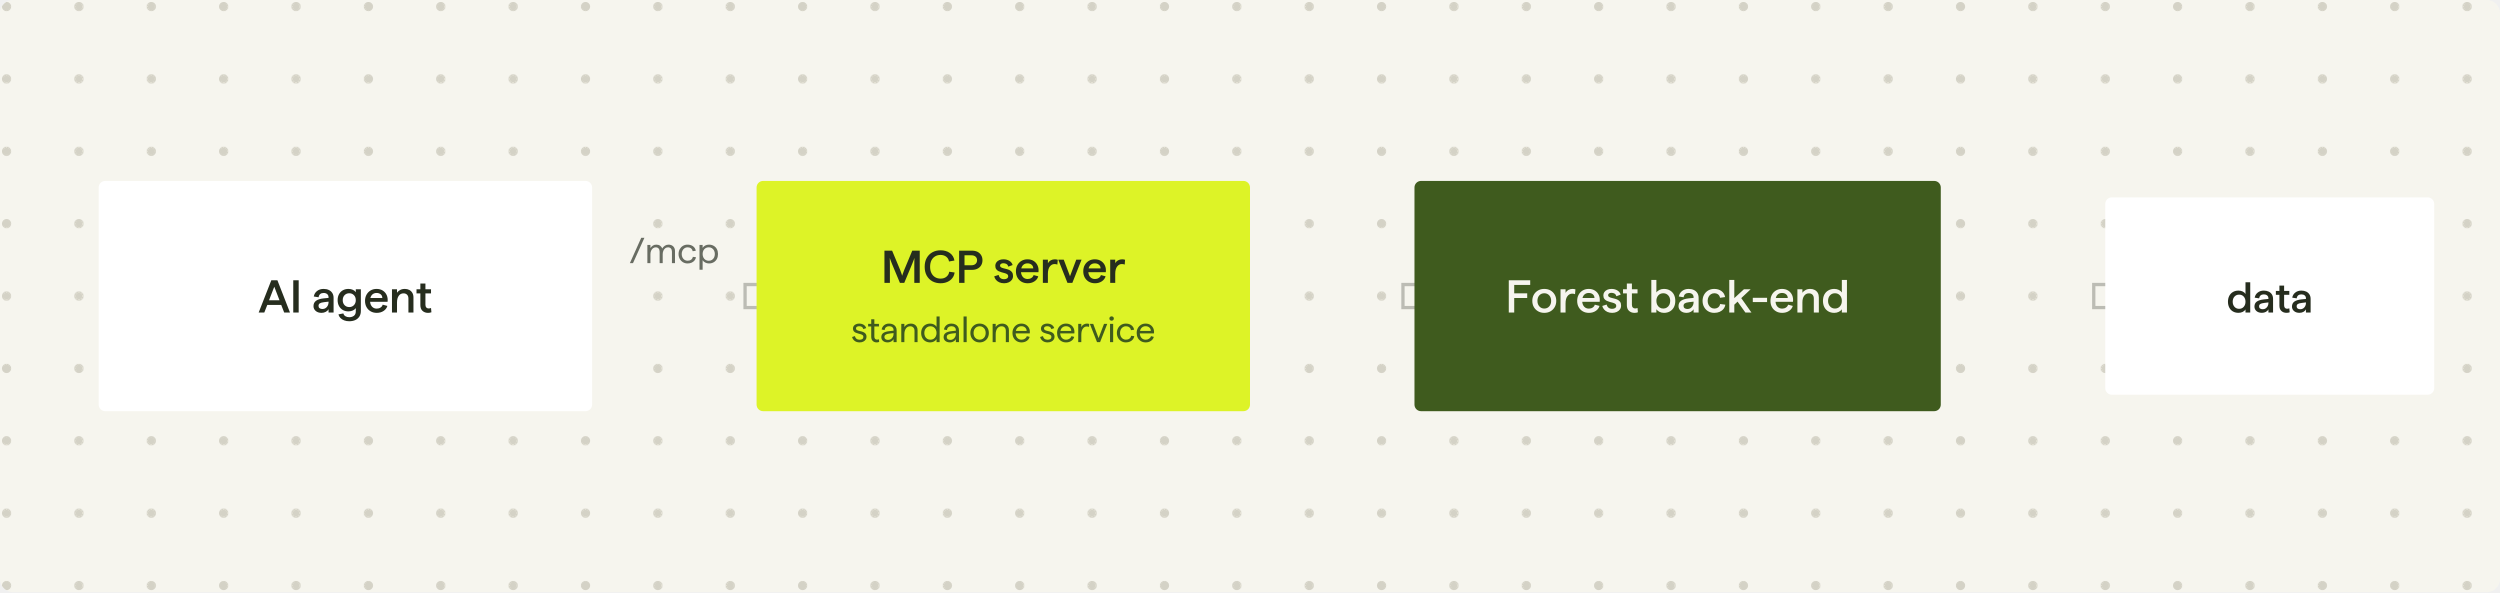
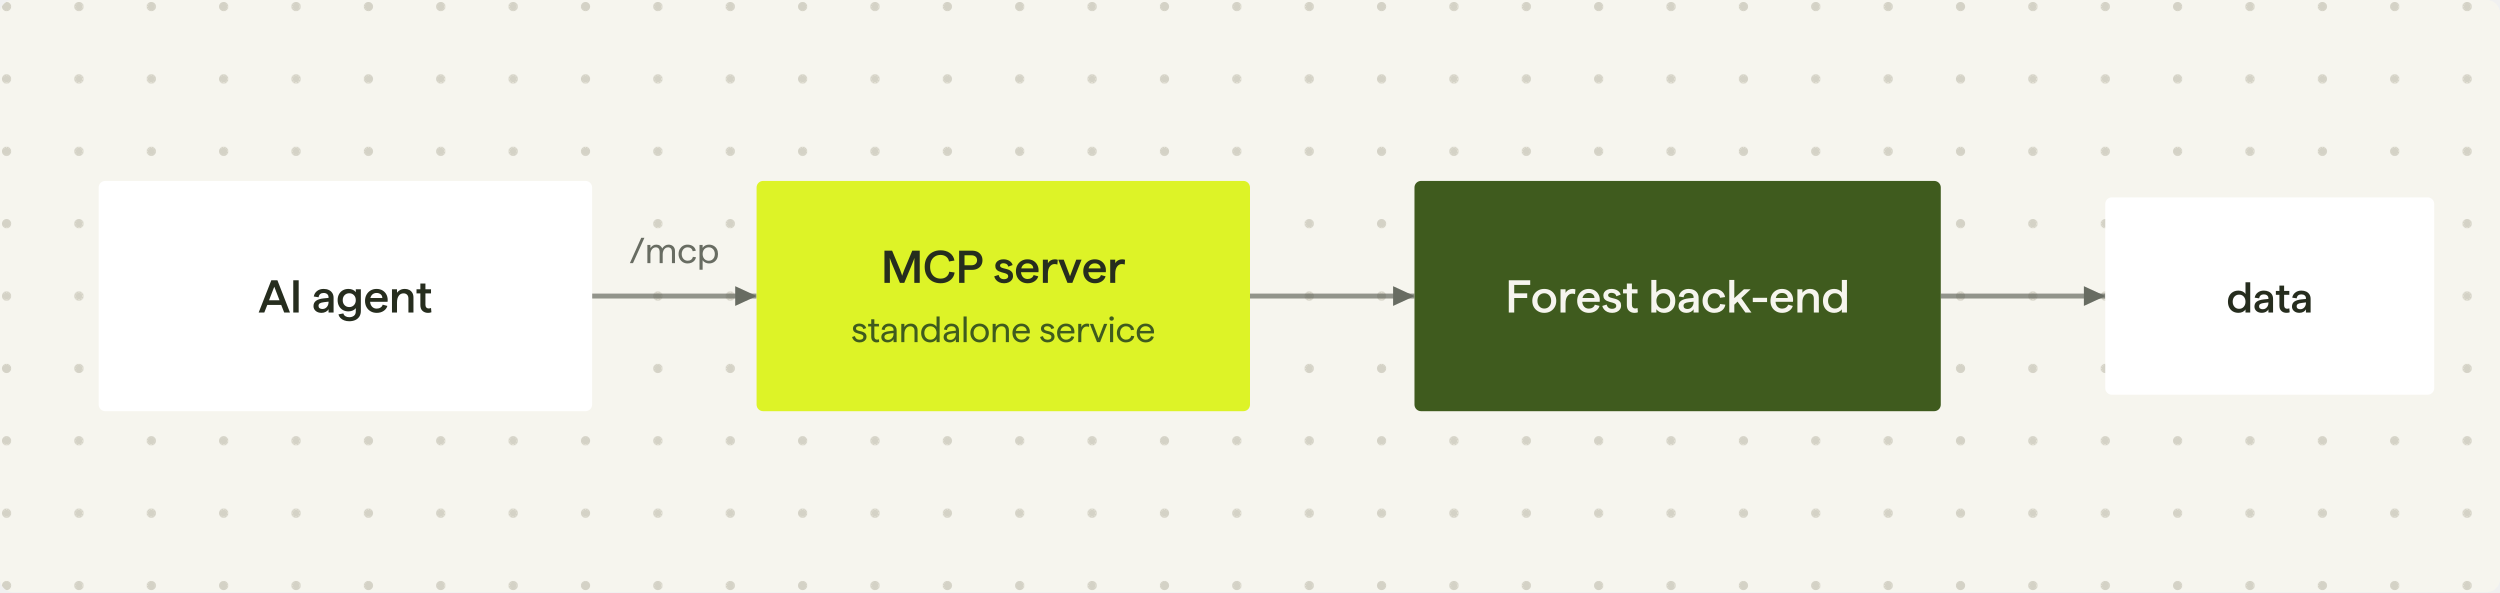
<svg xmlns="http://www.w3.org/2000/svg" width="760" height="180" viewBox="0 0 760 180" fill="none" font-family="Matter, Inter, system-ui, sans-serif">
  <defs>
    <pattern id="dots" width="22" height="22" patternUnits="userSpaceOnUse">
      <circle cx="2" cy="2" r="1.4" fill="#d4d2c6" />
    </pattern>
-     <marker id="sq" markerWidth="8" markerHeight="8" refX="4" refY="4" orient="0" markerUnits="userSpaceOnUse">
-       <rect x="0.5" y="0.5" width="7" height="7" fill="#f6f5ee" stroke="#bcbcb4" stroke-width="1" />
+     <marker id="sq" markerWidth="9" markerHeight="9" refX="7.5" refY="4" orient="auto" markerUnits="userSpaceOnUse">
+       <path d="M1 1 L7.5 4 L1 7 Z" fill="#686c62" />
    </marker>
  </defs>
  <rect width="760" height="180" rx="4" fill="#f6f5ee" />
  <rect width="760" height="180" rx="4" fill="url(#dots)" />
-   <path d="M180 90 H230" marker-end="url(#sq)" />
-   <path d="M380 90 H430" marker-end="url(#sq)" />
-   <path d="M590 90 H640" marker-end="url(#sq)" />
+   <g stroke="#686c62" stroke-opacity="0.7" stroke-width="1.5" fill="none">
+     <path d="M180 90 H230" marker-end="url(#sq)" />
+     <path d="M380 90 H430" marker-end="url(#sq)" />
+     <path d="M590 90 H640" marker-end="url(#sq)" />
+   </g>
  <path d="M192.43 80L191.48 80L194.93 72.30L195.90 72.30L192.43 80M197.73 80L196.80 80L196.80 74.46L197.73 74.46L197.73 75.41Q197.98 75 198.43 74.68Q198.89 74.37 199.53 74.37Q200.20 74.37 200.67 74.70Q201.14 75.03 201.30 75.56Q201.62 75.03 202.11 74.70Q202.61 74.37 203.23 74.37Q204.11 74.37 204.66 74.90Q205.20 75.44 205.20 76.31L205.20 80L204.27 80L204.27 76.52Q204.27 75.91 203.96 75.55Q203.64 75.19 203.08 75.19Q202.59 75.19 202.22 75.48Q201.86 75.77 201.66 76.24Q201.46 76.71 201.46 77.29L201.46 80L200.53 80L200.53 76.52Q200.53 75.91 200.22 75.55Q199.91 75.19 199.35 75.19Q198.86 75.19 198.49 75.48Q198.13 75.77 197.93 76.24Q197.73 76.71 197.73 77.29L197.73 80M209.02 80.09Q208.23 80.09 207.61 79.71Q207 79.34 206.64 78.69Q206.28 78.04 206.28 77.23Q206.28 76.40 206.64 75.75Q207 75.11 207.61 74.74Q208.23 74.37 209.02 74.37Q210 74.37 210.69 74.87Q211.37 75.37 211.52 76.23L210.58 76.37Q210.47 75.82 210.06 75.50Q209.65 75.18 209.02 75.18Q208.51 75.18 208.11 75.45Q207.71 75.71 207.47 76.17Q207.24 76.62 207.24 77.23Q207.24 77.82 207.47 78.28Q207.71 78.73 208.11 79Q208.51 79.26 209.02 79.26Q209.68 79.26 210.11 78.94Q210.54 78.61 210.62 78.08L211.57 78.19Q211.50 78.75 211.15 79.17Q210.80 79.60 210.26 79.85Q209.71 80.09 209.02 80.09M213.60 82L212.65 82L212.65 74.46L213.60 74.46L213.60 75.36Q213.85 74.91 214.37 74.64Q214.89 74.37 215.51 74.37Q216.35 74.37 216.96 74.73Q217.58 75.08 217.93 75.73Q218.27 76.37 218.27 77.23Q218.27 78.09 217.93 78.73Q217.58 79.37 216.96 79.73Q216.35 80.09 215.51 80.09Q214.91 80.09 214.38 79.81Q213.85 79.54 213.60 79.09L213.60 82M215.46 79.27Q215.99 79.27 216.41 79.02Q216.83 78.76 217.07 78.30Q217.31 77.83 217.31 77.23Q217.31 76.62 217.07 76.16Q216.83 75.70 216.41 75.44Q215.99 75.18 215.46 75.18Q214.92 75.18 214.49 75.44Q214.07 75.70 213.83 76.16Q213.60 76.62 213.60 77.23Q213.60 77.82 213.83 78.28Q214.07 78.75 214.49 79.01Q214.92 79.27 215.46 79.27" fill="#686c62" />
  <rect x="30" y="55" width="150" height="70" rx="2" fill="#ffffff" />
  <path d="M80.35 95L78.64 95L82.48 85.20L84.33 85.20L88.15 95L86.39 95L85.49 92.69L81.26 92.69L80.35 95M83.38 87.16L81.78 91.29L84.97 91.29L83.38 87.16M90.80 95L89.15 95L89.15 85.20L90.80 85.20L90.80 95M97.77 95.11Q96.63 95.11 95.97 94.52Q95.30 93.94 95.30 93.07Q95.30 92.02 96.05 91.45Q96.80 90.88 98.44 90.70L99.88 90.56L99.88 90.38Q99.88 89.76 99.47 89.41Q99.06 89.06 98.38 89.06Q97.74 89.06 97.34 89.39Q96.94 89.71 96.86 90.37L95.39 90.14Q95.57 89.11 96.38 88.47Q97.19 87.83 98.38 87.83Q99.27 87.83 99.95 88.15Q100.64 88.48 101.02 89.08Q101.41 89.69 101.41 90.56L101.41 95L99.88 95L99.88 93.98Q99.66 94.45 99.07 94.78Q98.48 95.11 97.77 95.11M99.88 91.89L99.88 91.70L98.51 91.86Q97.63 91.96 97.23 92.21Q96.83 92.47 96.83 93Q96.83 93.45 97.15 93.69Q97.47 93.94 98.02 93.94Q98.58 93.94 98.99 93.66Q99.41 93.38 99.64 92.91Q99.88 92.45 99.88 91.89M106.14 97.66Q105.31 97.66 104.62 97.39Q103.93 97.13 103.47 96.65Q103.02 96.18 102.89 95.57L104.38 95.28Q104.52 95.83 105 96.13Q105.48 96.43 106.17 96.43Q107.04 96.43 107.60 95.99Q108.16 95.55 108.16 94.69L108.16 93.67Q107.86 94.12 107.25 94.39Q106.64 94.66 105.92 94.66Q104.96 94.66 104.22 94.24Q103.48 93.81 103.06 93.04Q102.64 92.27 102.64 91.25Q102.64 90.20 103.06 89.44Q103.48 88.67 104.22 88.25Q104.96 87.83 105.94 87.83Q106.67 87.83 107.26 88.10Q107.85 88.36 108.16 88.81L108.16 87.94L109.70 87.94L109.70 94.54Q109.70 95.53 109.25 96.23Q108.80 96.93 108 97.30Q107.20 97.66 106.14 97.66M106.18 93.35Q107.04 93.35 107.60 92.76Q108.16 92.17 108.16 91.25Q108.16 90.31 107.60 89.73Q107.04 89.15 106.18 89.15Q105.31 89.15 104.75 89.73Q104.19 90.31 104.19 91.25Q104.19 92.19 104.75 92.77Q105.31 93.35 106.18 93.35M114.54 95.11Q113.48 95.11 112.67 94.64Q111.87 94.17 111.42 93.36Q110.97 92.54 110.97 91.47Q110.97 90.41 111.42 89.59Q111.87 88.77 112.66 88.30Q113.46 87.83 114.48 87.83Q115.60 87.83 116.40 88.36Q117.20 88.88 117.58 89.77Q117.96 90.66 117.82 91.75L112.51 91.75Q112.59 92.69 113.13 93.26Q113.67 93.82 114.54 93.82Q115.20 93.82 115.70 93.48Q116.21 93.14 116.33 92.62L117.76 93Q117.49 93.94 116.62 94.52Q115.74 95.11 114.54 95.11M112.59 90.59L116.23 90.59Q116.22 89.89 115.74 89.48Q115.25 89.06 114.48 89.06Q113.77 89.06 113.27 89.46Q112.78 89.86 112.59 90.59M120.69 95L119.16 95L119.16 87.94L120.69 87.94L120.69 88.99Q121 88.53 121.61 88.18Q122.23 87.83 123.07 87.83Q123.82 87.83 124.42 88.14Q125.01 88.45 125.35 89.03Q125.69 89.61 125.69 90.42L125.69 95L124.16 95L124.16 90.76Q124.16 90 123.75 89.59Q123.35 89.18 122.67 89.18Q121.75 89.18 121.22 89.92Q120.69 90.66 120.69 91.95L120.69 95M130.11 95.11Q129.12 95.11 128.45 94.51Q127.79 93.91 127.79 92.76L127.79 89.20L126.62 89.20L126.62 87.94L127.79 87.94L127.79 86.19L129.33 86.19L129.33 87.94L131.03 87.94L131.03 89.20L129.33 89.20L129.33 92.63Q129.33 93.19 129.59 93.48Q129.86 93.77 130.31 93.77Q130.50 93.77 130.68 93.73Q130.85 93.68 131.03 93.63L131.15 94.93Q130.92 95.03 130.65 95.07Q130.38 95.11 130.11 95.11" fill="#262d1e" />
  <rect x="230" y="55" width="150" height="70" rx="2" fill="#ddf327" />
  <path d="M270.53 86L268.87 86L268.87 76.20L271.20 76.20L273.61 81.97Q273.94 82.78 274.10 83.31Q274.25 83.83 274.25 83.83Q274.25 83.83 274.42 83.31Q274.59 82.78 274.92 81.97L277.33 76.20L279.60 76.20L279.60 86L277.95 86L277.95 80.39Q277.95 79.50 277.97 78.95Q277.99 78.40 277.99 78.40Q277.99 78.40 277.81 78.92Q277.62 79.43 277.29 80.26L274.89 86L273.58 86L271.18 80.26Q270.85 79.45 270.67 78.93Q270.48 78.41 270.48 78.41Q270.48 78.41 270.50 78.96Q270.53 79.50 270.53 80.39L270.53 86M285.93 86.11Q284.55 86.11 283.45 85.52Q282.36 84.92 281.73 83.80Q281.10 82.67 281.10 81.10Q281.10 79.53 281.73 78.41Q282.36 77.29 283.45 76.69Q284.54 76.09 285.93 76.09Q287.61 76.09 288.75 76.91Q289.89 77.73 290.15 79.20L288.50 79.49Q288.36 78.58 287.65 78.04Q286.93 77.50 285.93 77.50Q285 77.50 284.28 77.93Q283.56 78.36 283.15 79.16Q282.75 79.97 282.75 81.10Q282.75 82.22 283.16 83.03Q283.57 83.84 284.29 84.27Q285 84.70 285.93 84.70Q287.02 84.70 287.72 84.12Q288.43 83.55 288.57 82.61L290.20 82.84Q290.08 83.80 289.51 84.54Q288.94 85.29 288.01 85.70Q287.09 86.11 285.93 86.11M293.21 86L291.57 86L291.57 76.20L295.49 76.20Q296.45 76.20 297.17 76.56Q297.88 76.93 298.27 77.58Q298.67 78.23 298.67 79.11Q298.67 79.99 298.27 80.65Q297.88 81.31 297.17 81.67Q296.45 82.04 295.49 82.04L293.21 82.04L293.21 86M293.21 77.61L293.21 80.64L295.32 80.64Q296.10 80.64 296.57 80.22Q297.03 79.80 297.03 79.11Q297.03 78.43 296.57 78.02Q296.10 77.61 295.32 77.61L293.21 77.61M305.25 86.11Q304.43 86.11 303.80 85.83Q303.17 85.55 302.77 85.07Q302.38 84.59 302.24 84.01L303.57 83.58Q303.71 84.19 304.13 84.54Q304.56 84.88 305.25 84.88Q305.81 84.88 306.15 84.64Q306.49 84.39 306.49 83.96Q306.49 83.58 306.21 83.38Q305.93 83.17 305.48 83.05Q305.04 82.92 304.53 82.79Q304.03 82.65 303.58 82.44Q303.13 82.22 302.85 81.83Q302.57 81.44 302.57 80.78Q302.57 80.23 302.88 79.79Q303.19 79.35 303.74 79.09Q304.29 78.83 305.04 78.83Q306.10 78.83 306.86 79.31Q307.61 79.78 307.84 80.57L306.52 81.06Q306.37 80.48 305.96 80.25Q305.55 80.02 305.04 80.02Q304.60 80.02 304.31 80.20Q304.01 80.39 304.01 80.74Q304.01 81.09 304.30 81.26Q304.59 81.44 305.04 81.55Q305.48 81.66 305.99 81.79Q306.49 81.91 306.94 82.14Q307.39 82.37 307.67 82.79Q307.96 83.20 307.96 83.91Q307.96 84.56 307.61 85.06Q307.26 85.55 306.65 85.83Q306.03 86.11 305.25 86.11M312.41 86.11Q311.35 86.11 310.54 85.64Q309.74 85.17 309.29 84.36Q308.84 83.54 308.84 82.47Q308.84 81.41 309.29 80.59Q309.74 79.77 310.54 79.30Q311.34 78.83 312.36 78.83Q313.48 78.83 314.28 79.36Q315.07 79.88 315.45 80.77Q315.83 81.66 315.69 82.75L310.38 82.75Q310.47 83.69 311.01 84.26Q311.55 84.82 312.41 84.82Q313.07 84.82 313.58 84.48Q314.08 84.14 314.21 83.62L315.63 84Q315.37 84.94 314.49 85.52Q313.62 86.11 312.41 86.11M310.47 81.59L314.11 81.59Q314.09 80.89 313.61 80.48Q313.13 80.06 312.36 80.06Q311.64 80.06 311.15 80.46Q310.65 80.86 310.47 81.59M318.56 86L317.03 86L317.03 78.94L318.56 78.94L318.56 80.02Q318.87 79.45 319.43 79.14Q320 78.83 320.69 78.83Q320.91 78.83 321.15 78.87Q321.39 78.90 321.56 78.97L321.44 80.43Q321.22 80.33 321 80.30Q320.77 80.27 320.55 80.27Q319.74 80.27 319.15 81.01Q318.56 81.74 318.56 83.27L318.56 86M325.99 86L324.51 86L321.71 78.94L323.38 78.94L325.28 83.97L327.18 78.94L328.79 78.94L325.99 86M332.88 86.11Q331.82 86.11 331.01 85.64Q330.21 85.17 329.76 84.36Q329.31 83.54 329.31 82.47Q329.31 81.41 329.76 80.59Q330.21 79.77 331 79.30Q331.80 78.83 332.82 78.83Q333.94 78.83 334.74 79.36Q335.54 79.88 335.92 80.77Q336.30 81.66 336.16 82.75L330.85 82.75Q330.94 83.69 331.47 84.26Q332.01 84.82 332.88 84.82Q333.54 84.82 334.04 84.48Q334.55 84.14 334.67 83.62L336.10 84Q335.83 84.94 334.96 85.52Q334.08 86.11 332.88 86.11M330.94 81.59L334.57 81.59Q334.56 80.89 334.08 80.48Q333.60 80.06 332.82 80.06Q332.11 80.06 331.61 80.46Q331.12 80.86 330.94 81.59M339.03 86L337.50 86L337.50 78.94L339.03 78.94L339.03 80.02Q339.33 79.45 339.90 79.14Q340.47 78.83 341.15 78.83Q341.38 78.83 341.62 78.87Q341.86 78.90 342.02 78.97L341.91 80.43Q341.69 80.33 341.46 80.30Q341.24 80.27 341.01 80.27Q340.20 80.27 339.62 81.01Q339.03 81.74 339.03 83.27" fill="#262d1e" />
  <path d="M261.33 104.09Q260.39 104.09 259.80 103.62Q259.21 103.15 259.03 102.45L259.89 102.17Q260.01 102.71 260.37 103Q260.73 103.28 261.33 103.28Q261.85 103.28 262.16 103.06Q262.47 102.84 262.47 102.42Q262.47 102.08 262.24 101.89Q262.01 101.71 261.65 101.60Q261.29 101.49 260.88 101.39Q260.48 101.29 260.12 101.13Q259.76 100.96 259.53 100.67Q259.30 100.37 259.30 99.86Q259.30 99.44 259.53 99.10Q259.77 98.76 260.20 98.57Q260.63 98.37 261.18 98.37Q261.99 98.37 262.57 98.74Q263.14 99.11 263.32 99.74L262.46 100.05Q262.33 99.57 262 99.37Q261.66 99.17 261.18 99.17Q260.77 99.17 260.49 99.34Q260.22 99.50 260.22 99.83Q260.22 100.14 260.45 100.30Q260.68 100.46 261.04 100.55Q261.41 100.64 261.82 100.74Q262.23 100.84 262.59 101.02Q262.96 101.19 263.19 101.52Q263.42 101.84 263.42 102.39Q263.42 102.89 263.14 103.27Q262.87 103.66 262.40 103.87Q261.94 104.09 261.33 104.09M266.50 104.09Q265.78 104.09 265.32 103.65Q264.85 103.21 264.85 102.36L264.85 99.24L263.91 99.24L263.91 98.46L264.85 98.46L264.85 97.05L265.80 97.05L265.80 98.46L267.20 98.46L267.20 99.24L265.80 99.24L265.80 102.28Q265.80 102.77 266.02 103.01Q266.24 103.25 266.61 103.25Q266.90 103.25 267.19 103.14L267.27 103.94Q267.12 104.02 266.90 104.06Q266.69 104.09 266.50 104.09M269.88 104.09Q268.96 104.09 268.44 103.64Q267.92 103.20 267.92 102.50Q267.92 101.67 268.52 101.23Q269.13 100.79 270.45 100.66L271.64 100.53L271.64 100.34Q271.64 99.79 271.27 99.48Q270.90 99.17 270.29 99.17Q269.72 99.17 269.36 99.46Q269 99.75 268.91 100.34L268.02 100.18Q268.15 99.39 268.75 98.88Q269.35 98.37 270.29 98.37Q270.97 98.37 271.48 98.62Q271.99 98.86 272.29 99.33Q272.58 99.79 272.58 100.44L272.58 104L271.64 104L271.64 103.08Q271.53 103.34 271.26 103.57Q271 103.80 270.64 103.94Q270.27 104.09 269.88 104.09M271.64 101.53L271.64 101.26L270.50 101.39Q269.63 101.49 269.25 101.73Q268.86 101.97 268.86 102.47Q268.86 102.88 269.16 103.10Q269.46 103.33 269.95 103.33Q270.45 103.33 270.83 103.08Q271.21 102.83 271.42 102.42Q271.64 102.01 271.64 101.53M274.93 104L273.99 104L273.99 98.46L274.93 98.46L274.93 99.41Q275.18 98.98 275.69 98.68Q276.20 98.37 276.89 98.37Q277.48 98.37 277.94 98.60Q278.40 98.84 278.67 99.29Q278.94 99.73 278.94 100.37L278.94 104L278.01 104L278.01 100.58Q278.01 99.91 277.65 99.55Q277.30 99.19 276.71 99.19Q275.89 99.19 275.41 99.85Q274.93 100.51 274.93 101.62L274.93 104M282.79 104.09Q281.97 104.09 281.34 103.73Q280.72 103.37 280.38 102.73Q280.03 102.09 280.03 101.23Q280.03 100.37 280.38 99.73Q280.72 99.08 281.34 98.73Q281.97 98.37 282.79 98.37Q283.41 98.37 283.94 98.64Q284.46 98.91 284.71 99.36L284.71 96.21L285.65 96.21L285.65 104L284.71 104L284.71 103.09Q284.46 103.54 283.94 103.81Q283.41 104.09 282.79 104.09M282.85 103.27Q283.40 103.27 283.81 103.01Q284.23 102.75 284.47 102.28Q284.71 101.82 284.71 101.23Q284.71 100.62 284.47 100.16Q284.23 99.70 283.81 99.44Q283.40 99.18 282.85 99.18Q282.32 99.18 281.89 99.44Q281.47 99.70 281.23 100.16Q280.99 100.62 280.99 101.23Q280.99 101.83 281.23 102.30Q281.47 102.76 281.89 103.02Q282.32 103.27 282.85 103.27M288.82 104.09Q287.91 104.09 287.38 103.64Q286.86 103.20 286.86 102.50Q286.86 101.67 287.47 101.23Q288.07 100.79 289.39 100.66L290.58 100.53L290.58 100.34Q290.58 99.79 290.21 99.48Q289.84 99.17 289.24 99.17Q288.67 99.17 288.30 99.46Q287.94 99.75 287.85 100.34L286.96 100.18Q287.09 99.39 287.69 98.88Q288.29 98.37 289.24 98.37Q289.91 98.37 290.42 98.62Q290.93 98.86 291.23 99.33Q291.53 99.79 291.53 100.44L291.53 104L290.58 104L290.58 103.08Q290.47 103.34 290.21 103.57Q289.94 103.80 289.58 103.94Q289.22 104.09 288.82 104.09M290.58 101.53L290.58 101.26L289.45 101.39Q288.58 101.49 288.19 101.73Q287.81 101.97 287.81 102.47Q287.81 102.88 288.10 103.10Q288.40 103.33 288.90 103.33Q289.39 103.33 289.77 103.08Q290.15 102.83 290.36 102.42Q290.58 102.01 290.58 101.53M293.87 104L292.92 104L292.92 96.21L293.87 96.21L293.87 104M297.81 104.09Q296.99 104.09 296.36 103.72Q295.73 103.35 295.36 102.71Q295 102.06 295 101.23Q295 100.39 295.36 99.75Q295.73 99.11 296.36 98.74Q296.99 98.37 297.81 98.37Q298.62 98.37 299.25 98.74Q299.89 99.11 300.25 99.75Q300.61 100.39 300.61 101.23Q300.61 102.06 300.25 102.71Q299.89 103.35 299.25 103.72Q298.62 104.09 297.81 104.09M297.81 103.26Q298.35 103.26 298.76 103Q299.18 102.75 299.42 102.28Q299.65 101.82 299.65 101.23Q299.65 100.62 299.42 100.16Q299.18 99.70 298.76 99.44Q298.35 99.18 297.81 99.18Q297.27 99.18 296.85 99.44Q296.43 99.70 296.19 100.16Q295.96 100.62 295.96 101.23Q295.96 101.82 296.19 102.28Q296.43 102.75 296.85 103Q297.27 103.26 297.81 103.26M302.69 104L301.76 104L301.76 98.46L302.69 98.46L302.69 99.41Q302.94 98.98 303.45 98.68Q303.97 98.37 304.66 98.37Q305.24 98.37 305.70 98.60Q306.17 98.84 306.44 99.29Q306.71 99.73 306.71 100.37L306.71 104L305.77 104L305.77 100.58Q305.77 99.91 305.42 99.55Q305.07 99.19 304.47 99.19Q303.66 99.19 303.17 99.85Q302.69 100.51 302.69 101.62L302.69 104M310.54 104.09Q309.73 104.09 309.11 103.72Q308.49 103.35 308.14 102.71Q307.79 102.06 307.79 101.23Q307.79 100.39 308.15 99.75Q308.50 99.11 309.11 98.74Q309.72 98.37 310.51 98.37Q311.36 98.37 311.96 98.77Q312.57 99.17 312.87 99.84Q313.16 100.51 313.05 101.35L308.75 101.35Q308.80 102.21 309.28 102.74Q309.76 103.27 310.54 103.27Q311.14 103.27 311.59 102.95Q312.04 102.64 312.15 102.19L313.01 102.41Q312.82 103.15 312.15 103.62Q311.48 104.09 310.54 104.09M308.82 100.60L312.10 100.60Q312.08 99.94 311.64 99.56Q311.20 99.17 310.51 99.17Q309.86 99.17 309.41 99.55Q308.96 99.93 308.82 100.60M318.49 104.09Q317.55 104.09 316.96 103.62Q316.36 103.15 316.19 102.45L317.05 102.17Q317.17 102.71 317.52 103Q317.88 103.28 318.49 103.28Q319 103.28 319.32 103.06Q319.63 102.84 319.63 102.42Q319.63 102.08 319.40 101.89Q319.17 101.71 318.81 101.60Q318.44 101.49 318.04 101.39Q317.64 101.29 317.28 101.13Q316.91 100.96 316.68 100.67Q316.45 100.37 316.45 99.86Q316.45 99.44 316.69 99.10Q316.92 98.76 317.35 98.57Q317.78 98.37 318.33 98.37Q319.15 98.37 319.72 98.74Q320.30 99.11 320.48 99.74L319.62 100.05Q319.49 99.57 319.15 99.37Q318.82 99.17 318.33 99.17Q317.93 99.17 317.65 99.34Q317.38 99.50 317.38 99.83Q317.38 100.14 317.61 100.30Q317.84 100.46 318.20 100.55Q318.56 100.64 318.98 100.74Q319.39 100.84 319.75 101.02Q320.11 101.19 320.35 101.52Q320.58 101.84 320.58 102.39Q320.58 102.89 320.30 103.27Q320.03 103.66 319.56 103.87Q319.09 104.09 318.49 104.09M324.10 104.09Q323.28 104.09 322.66 103.72Q322.04 103.35 321.69 102.71Q321.35 102.06 321.35 101.23Q321.35 100.39 321.70 99.75Q322.05 99.11 322.66 98.74Q323.27 98.37 324.06 98.37Q324.91 98.37 325.52 98.77Q326.12 99.17 326.42 99.84Q326.71 100.51 326.60 101.35L322.30 101.35Q322.35 102.21 322.83 102.74Q323.32 103.27 324.10 103.27Q324.69 103.27 325.14 102.95Q325.59 102.64 325.70 102.19L326.56 102.41Q326.37 103.15 325.70 103.62Q325.03 104.09 324.10 104.09M322.37 100.60L325.65 100.60Q325.64 99.94 325.20 99.56Q324.76 99.17 324.06 99.17Q323.41 99.17 322.96 99.55Q322.51 99.93 322.37 100.60M328.72 104L327.78 104L327.78 98.46L328.72 98.46L328.72 99.44Q328.97 98.91 329.44 98.64Q329.90 98.37 330.44 98.37Q330.62 98.37 330.81 98.40Q330.99 98.42 331.13 98.49L331.06 99.38Q330.87 99.29 330.70 99.28Q330.52 99.26 330.34 99.26Q329.65 99.26 329.18 99.91Q328.72 100.56 328.72 101.78L328.72 104M334.43 104L333.49 104L331.31 98.46L332.34 98.46L333.97 102.79L335.62 98.46L336.60 98.46L334.43 104M338.40 104L337.45 104L337.45 98.46L338.40 98.46L338.40 104M337.92 97.49Q337.64 97.49 337.44 97.30Q337.25 97.11 337.25 96.83Q337.25 96.54 337.44 96.36Q337.64 96.17 337.92 96.17Q338.22 96.17 338.41 96.36Q338.61 96.54 338.61 96.83Q338.61 97.11 338.41 97.30Q338.22 97.49 337.92 97.49M342.27 104.09Q341.48 104.09 340.86 103.71Q340.24 103.34 339.89 102.69Q339.53 102.04 339.53 101.23Q339.53 100.40 339.89 99.75Q340.24 99.11 340.86 98.74Q341.48 98.37 342.27 98.37Q343.25 98.37 343.93 98.87Q344.62 99.37 344.77 100.23L343.83 100.37Q343.72 99.82 343.31 99.50Q342.90 99.18 342.27 99.18Q341.76 99.18 341.36 99.45Q340.96 99.71 340.72 100.17Q340.49 100.62 340.49 101.23Q340.49 101.82 340.72 102.28Q340.96 102.73 341.36 103Q341.76 103.26 342.27 103.26Q342.93 103.26 343.36 102.94Q343.79 102.61 343.86 102.08L344.82 102.19Q344.74 102.75 344.40 103.17Q344.05 103.60 343.51 103.85Q342.96 104.09 342.27 104.09M348.30 104.09Q347.48 104.09 346.86 103.72Q346.24 103.35 345.89 102.71Q345.55 102.06 345.55 101.23Q345.55 100.39 345.90 99.75Q346.25 99.11 346.86 98.74Q347.47 98.37 348.26 98.37Q349.11 98.37 349.72 98.77Q350.32 99.17 350.62 99.84Q350.91 100.51 350.80 101.35L346.50 101.35Q346.55 102.21 347.03 102.74Q347.52 103.27 348.30 103.27Q348.89 103.27 349.34 102.95Q349.79 102.64 349.90 102.19L350.76 102.41Q350.57 103.15 349.90 103.62Q349.23 104.09 348.30 104.09M346.57 100.60L349.85 100.60Q349.84 99.94 349.40 99.56Q348.96 99.17 348.26 99.17Q347.61 99.17 347.16 99.55Q346.71 99.93 346.57 100.60" fill="#3f5b1e" />
  <rect x="430" y="55" width="160" height="70" rx="2" fill="#3f5b1e" />
  <path d="M460.32 95L458.67 95L458.67 85.20L465.18 85.20L465.18 86.61L460.32 86.61L460.32 89.18L464.27 89.18L464.27 90.59L460.32 90.59L460.32 95M469.46 95.11Q468.41 95.11 467.59 94.64Q466.76 94.17 466.29 93.35Q465.82 92.52 465.82 91.46Q465.82 90.39 466.29 89.58Q466.76 88.76 467.59 88.29Q468.41 87.83 469.46 87.83Q470.53 87.83 471.35 88.29Q472.16 88.76 472.63 89.58Q473.10 90.39 473.10 91.46Q473.10 92.52 472.63 93.35Q472.16 94.17 471.35 94.64Q470.53 95.11 469.46 95.11M469.46 93.80Q470.39 93.80 470.97 93.14Q471.55 92.49 471.55 91.46Q471.55 90.44 470.97 89.79Q470.39 89.15 469.46 89.15Q468.55 89.15 467.96 89.78Q467.38 90.42 467.38 91.46Q467.38 92.49 467.96 93.14Q468.55 93.80 469.46 93.80M475.93 95L474.40 95L474.40 87.94L475.93 87.94L475.93 89.02Q476.24 88.45 476.81 88.14Q477.37 87.83 478.06 87.83Q478.28 87.83 478.52 87.87Q478.76 87.90 478.93 87.97L478.81 89.43Q478.59 89.33 478.37 89.30Q478.14 89.27 477.92 89.27Q477.11 89.27 476.52 90.01Q475.93 90.74 475.93 92.27L475.93 95M483.03 95.11Q481.96 95.11 481.16 94.64Q480.35 94.17 479.91 93.36Q479.46 92.54 479.46 91.47Q479.46 90.41 479.91 89.59Q480.35 88.77 481.15 88.30Q481.95 87.83 482.97 87.83Q484.09 87.83 484.89 88.36Q485.69 88.88 486.07 89.77Q486.44 90.66 486.30 91.75L481 91.75Q481.08 92.69 481.62 93.26Q482.16 93.82 483.03 93.82Q483.69 93.82 484.19 93.48Q484.69 93.14 484.82 92.62L486.25 93Q485.98 93.94 485.11 94.52Q484.23 95.11 483.03 95.11M481.08 90.59L484.72 90.59Q484.71 89.89 484.23 89.48Q483.74 89.06 482.97 89.06Q482.26 89.06 481.76 89.46Q481.26 89.86 481.08 90.59M490.10 95.11Q489.29 95.11 488.66 94.83Q488.03 94.55 487.63 94.07Q487.23 93.59 487.09 93.01L488.42 92.58Q488.56 93.19 488.99 93.54Q489.41 93.88 490.10 93.88Q490.66 93.88 491 93.64Q491.34 93.39 491.34 92.96Q491.34 92.58 491.06 92.38Q490.78 92.17 490.34 92.05Q489.89 91.92 489.38 91.79Q488.88 91.65 488.43 91.44Q487.98 91.22 487.70 90.83Q487.42 90.44 487.42 89.78Q487.42 89.23 487.73 88.79Q488.04 88.35 488.59 88.09Q489.15 87.83 489.89 87.83Q490.95 87.83 491.71 88.31Q492.46 88.78 492.69 89.57L491.37 90.06Q491.22 89.48 490.81 89.25Q490.41 89.02 489.89 89.02Q489.45 89.02 489.16 89.20Q488.87 89.39 488.87 89.74Q488.87 90.09 489.15 90.26Q489.44 90.44 489.89 90.55Q490.34 90.66 490.84 90.79Q491.34 90.91 491.79 91.14Q492.24 91.37 492.53 91.79Q492.81 92.20 492.81 92.91Q492.81 93.56 492.46 94.06Q492.11 94.55 491.50 94.83Q490.88 95.11 490.10 95.11M496.89 95.11Q495.89 95.11 495.23 94.51Q494.56 93.91 494.56 92.76L494.56 89.20L493.40 89.20L493.40 87.94L494.56 87.94L494.56 86.19L496.10 86.19L496.10 87.94L497.81 87.94L497.81 89.20L496.10 89.20L496.10 92.63Q496.10 93.19 496.37 93.48Q496.64 93.77 497.08 93.77Q497.28 93.77 497.46 93.73Q497.63 93.68 497.81 93.63L497.92 94.93Q497.70 95.03 497.43 95.07Q497.15 95.11 496.89 95.11M505.83 95.11Q505.11 95.11 504.48 94.80Q503.85 94.50 503.54 94.01L503.54 95L502 95L502 85.09L503.54 85.09L503.54 88.92Q503.85 88.43 504.48 88.13Q505.11 87.83 505.83 87.83Q506.88 87.83 507.66 88.29Q508.44 88.74 508.87 89.55Q509.29 90.37 509.29 91.47Q509.29 92.56 508.87 93.38Q508.44 94.20 507.66 94.66Q506.88 95.11 505.83 95.11M505.64 93.80Q506.25 93.80 506.72 93.50Q507.19 93.21 507.47 92.68Q507.74 92.16 507.74 91.47Q507.74 90.44 507.14 89.79Q506.55 89.15 505.64 89.15Q504.71 89.15 504.13 89.79Q503.54 90.44 503.54 91.47Q503.54 92.14 503.80 92.67Q504.07 93.19 504.55 93.50Q505.02 93.80 505.64 93.80M512.74 95.11Q511.60 95.11 510.94 94.52Q510.27 93.94 510.27 93.07Q510.27 92.02 511.02 91.45Q511.77 90.88 513.41 90.70L514.85 90.56L514.85 90.38Q514.85 89.76 514.44 89.41Q514.02 89.06 513.35 89.06Q512.71 89.06 512.31 89.39Q511.91 89.71 511.83 90.37L510.36 90.14Q510.54 89.11 511.35 88.47Q512.16 87.83 513.35 87.83Q514.23 87.83 514.92 88.15Q515.61 88.48 515.99 89.08Q516.38 89.69 516.38 90.56L516.38 95L514.85 95L514.85 93.98Q514.63 94.45 514.04 94.78Q513.45 95.11 512.74 95.11M514.85 91.89L514.85 91.70L513.48 91.86Q512.60 91.96 512.20 92.21Q511.80 92.47 511.80 93Q511.80 93.45 512.12 93.69Q512.44 93.94 512.99 93.94Q513.55 93.94 513.96 93.66Q514.37 93.38 514.61 92.91Q514.85 92.45 514.85 91.89M521.14 95.11Q520.10 95.11 519.30 94.64Q518.49 94.16 518.04 93.33Q517.58 92.51 517.58 91.46Q517.58 90.41 518.04 89.59Q518.49 88.77 519.30 88.30Q520.10 87.83 521.14 87.83Q522.42 87.83 523.33 88.49Q524.24 89.15 524.43 90.31L522.89 90.53Q522.77 89.88 522.31 89.51Q521.85 89.15 521.14 89.15Q520.58 89.15 520.12 89.44Q519.67 89.74 519.40 90.25Q519.13 90.77 519.13 91.46Q519.13 92.14 519.40 92.67Q519.67 93.19 520.12 93.50Q520.58 93.80 521.14 93.80Q521.88 93.80 522.35 93.42Q522.82 93.04 522.91 92.42L524.50 92.62Q524.40 93.35 523.94 93.92Q523.49 94.48 522.77 94.80Q522.05 95.11 521.14 95.11M527.23 95L525.70 95L525.70 85.09L527.23 85.09L527.23 90.62L530.15 87.94L532.20 87.94L529.34 90.63L532.43 95L530.59 95L528.22 91.70L527.23 92.63L527.23 95M537.19 91.82L532.85 91.82L532.85 90.53L537.19 90.53L537.19 91.82M541.79 95.11Q540.72 95.11 539.92 94.64Q539.11 94.17 538.66 93.36Q538.22 92.54 538.22 91.47Q538.22 90.41 538.66 89.59Q539.11 88.77 539.91 88.30Q540.71 87.83 541.73 87.83Q542.85 87.83 543.65 88.36Q544.45 88.88 544.83 89.77Q545.20 90.66 545.06 91.75L539.76 91.75Q539.84 92.69 540.38 93.26Q540.92 93.82 541.79 93.82Q542.45 93.82 542.95 93.48Q543.45 93.14 543.58 92.62L545.01 93Q544.74 93.94 543.87 94.52Q542.99 95.11 541.79 95.11M539.84 90.59L543.48 90.59Q543.47 89.89 542.98 89.48Q542.50 89.06 541.73 89.06Q541.02 89.06 540.52 89.46Q540.02 89.86 539.84 90.59M547.93 95L546.41 95L546.41 87.94L547.93 87.94L547.93 88.99Q548.24 88.53 548.86 88.18Q549.47 87.83 550.31 87.83Q551.07 87.83 551.66 88.14Q552.26 88.45 552.60 89.03Q552.93 89.61 552.93 90.42L552.93 95L551.40 95L551.40 90.76Q551.40 90 551 89.59Q550.59 89.18 549.92 89.18Q549 89.18 548.47 89.92Q547.93 90.66 547.93 91.95L547.93 95M557.63 95.11Q556.59 95.11 555.81 94.66Q555.03 94.20 554.60 93.38Q554.18 92.56 554.18 91.47Q554.18 90.37 554.60 89.55Q555.03 88.74 555.81 88.29Q556.59 87.83 557.63 87.83Q558.38 87.83 559 88.13Q559.62 88.43 559.92 88.92L559.92 85.09L561.47 85.09L561.47 95L559.92 95L559.92 94.01Q559.62 94.50 558.99 94.80Q558.36 95.11 557.63 95.11M557.83 93.80Q558.75 93.80 559.34 93.14Q559.92 92.49 559.92 91.47Q559.92 90.44 559.34 89.79Q558.75 89.15 557.83 89.15Q556.91 89.15 556.32 89.79Q555.73 90.44 555.73 91.47Q555.73 92.49 556.32 93.14Q556.91 93.80 557.83 93.80" fill="#f6f5ee" />
  <rect x="640" y="60" width="100" height="60" rx="2" fill="#ffffff" />
  <path d="M680.51 95.10Q679.53 95.10 678.81 94.68Q678.09 94.26 677.70 93.50Q677.30 92.74 677.30 91.72Q677.30 90.70 677.70 89.94Q678.09 89.19 678.81 88.77Q679.53 88.34 680.51 88.34Q681.20 88.34 681.78 88.62Q682.36 88.90 682.63 89.36L682.63 85.80L684.07 85.80L684.07 95L682.63 95L682.63 94.08Q682.36 94.53 681.77 94.82Q681.19 95.10 680.51 95.10M680.69 93.88Q681.55 93.88 682.09 93.28Q682.63 92.67 682.63 91.72Q682.63 90.76 682.09 90.16Q681.55 89.57 680.69 89.57Q679.83 89.57 679.29 90.16Q678.74 90.76 678.74 91.72Q678.74 92.67 679.29 93.28Q679.83 93.88 680.69 93.88M687.63 95.10Q686.58 95.10 685.96 94.56Q685.35 94.01 685.35 93.21Q685.35 92.23 686.04 91.70Q686.74 91.18 688.26 91.01L689.60 90.88L689.60 90.71Q689.60 90.14 689.21 89.81Q688.83 89.49 688.21 89.49Q687.61 89.49 687.24 89.79Q686.87 90.09 686.79 90.70L685.42 90.49Q685.59 89.53 686.35 88.94Q687.10 88.34 688.21 88.34Q689.02 88.34 689.66 88.64Q690.30 88.94 690.66 89.51Q691.01 90.07 691.01 90.88L691.01 95L689.60 95L689.60 94.05Q689.39 94.49 688.84 94.80Q688.30 95.10 687.63 95.10M689.60 92.11L689.60 91.93L688.32 92.09Q687.50 92.18 687.13 92.41Q686.76 92.65 686.76 93.14Q686.76 93.56 687.06 93.78Q687.36 94.01 687.87 94.01Q688.39 94.01 688.77 93.75Q689.15 93.49 689.38 93.06Q689.60 92.63 689.60 92.11M695.10 95.10Q694.17 95.10 693.56 94.55Q692.94 93.99 692.94 92.92L692.94 89.62L691.86 89.62L691.86 88.45L692.94 88.45L692.94 86.82L694.37 86.82L694.37 88.45L695.95 88.45L695.95 89.62L694.37 89.62L694.37 92.80Q694.37 93.32 694.62 93.59Q694.86 93.86 695.28 93.86Q695.46 93.86 695.62 93.82Q695.78 93.78 695.95 93.73L696.06 94.94Q695.85 95.03 695.60 95.06Q695.34 95.10 695.10 95.10M699.05 95.10Q698 95.10 697.38 94.56Q696.76 94.01 696.76 93.21Q696.76 92.23 697.46 91.70Q698.15 91.18 699.67 91.01L701.01 90.88L701.01 90.71Q701.01 90.14 700.63 89.81Q700.24 89.49 699.62 89.49Q699.02 89.49 698.65 89.79Q698.28 90.09 698.20 90.70L696.84 90.49Q697.01 89.53 697.76 88.94Q698.51 88.34 699.62 88.34Q700.44 88.34 701.08 88.64Q701.71 88.94 702.07 89.51Q702.43 90.07 702.43 90.88L702.43 95L701.01 95L701.01 94.05Q700.80 94.49 700.26 94.80Q699.71 95.10 699.05 95.10M701.01 92.11L701.01 91.93L699.74 92.09Q698.92 92.18 698.55 92.41Q698.18 92.65 698.18 93.14Q698.18 93.56 698.48 93.78Q698.77 94.01 699.28 94.01Q699.80 94.01 700.19 93.75Q700.57 93.49 700.79 93.06Q701.01 92.63 701.01 92.11" fill="#262d1e" />
</svg>
